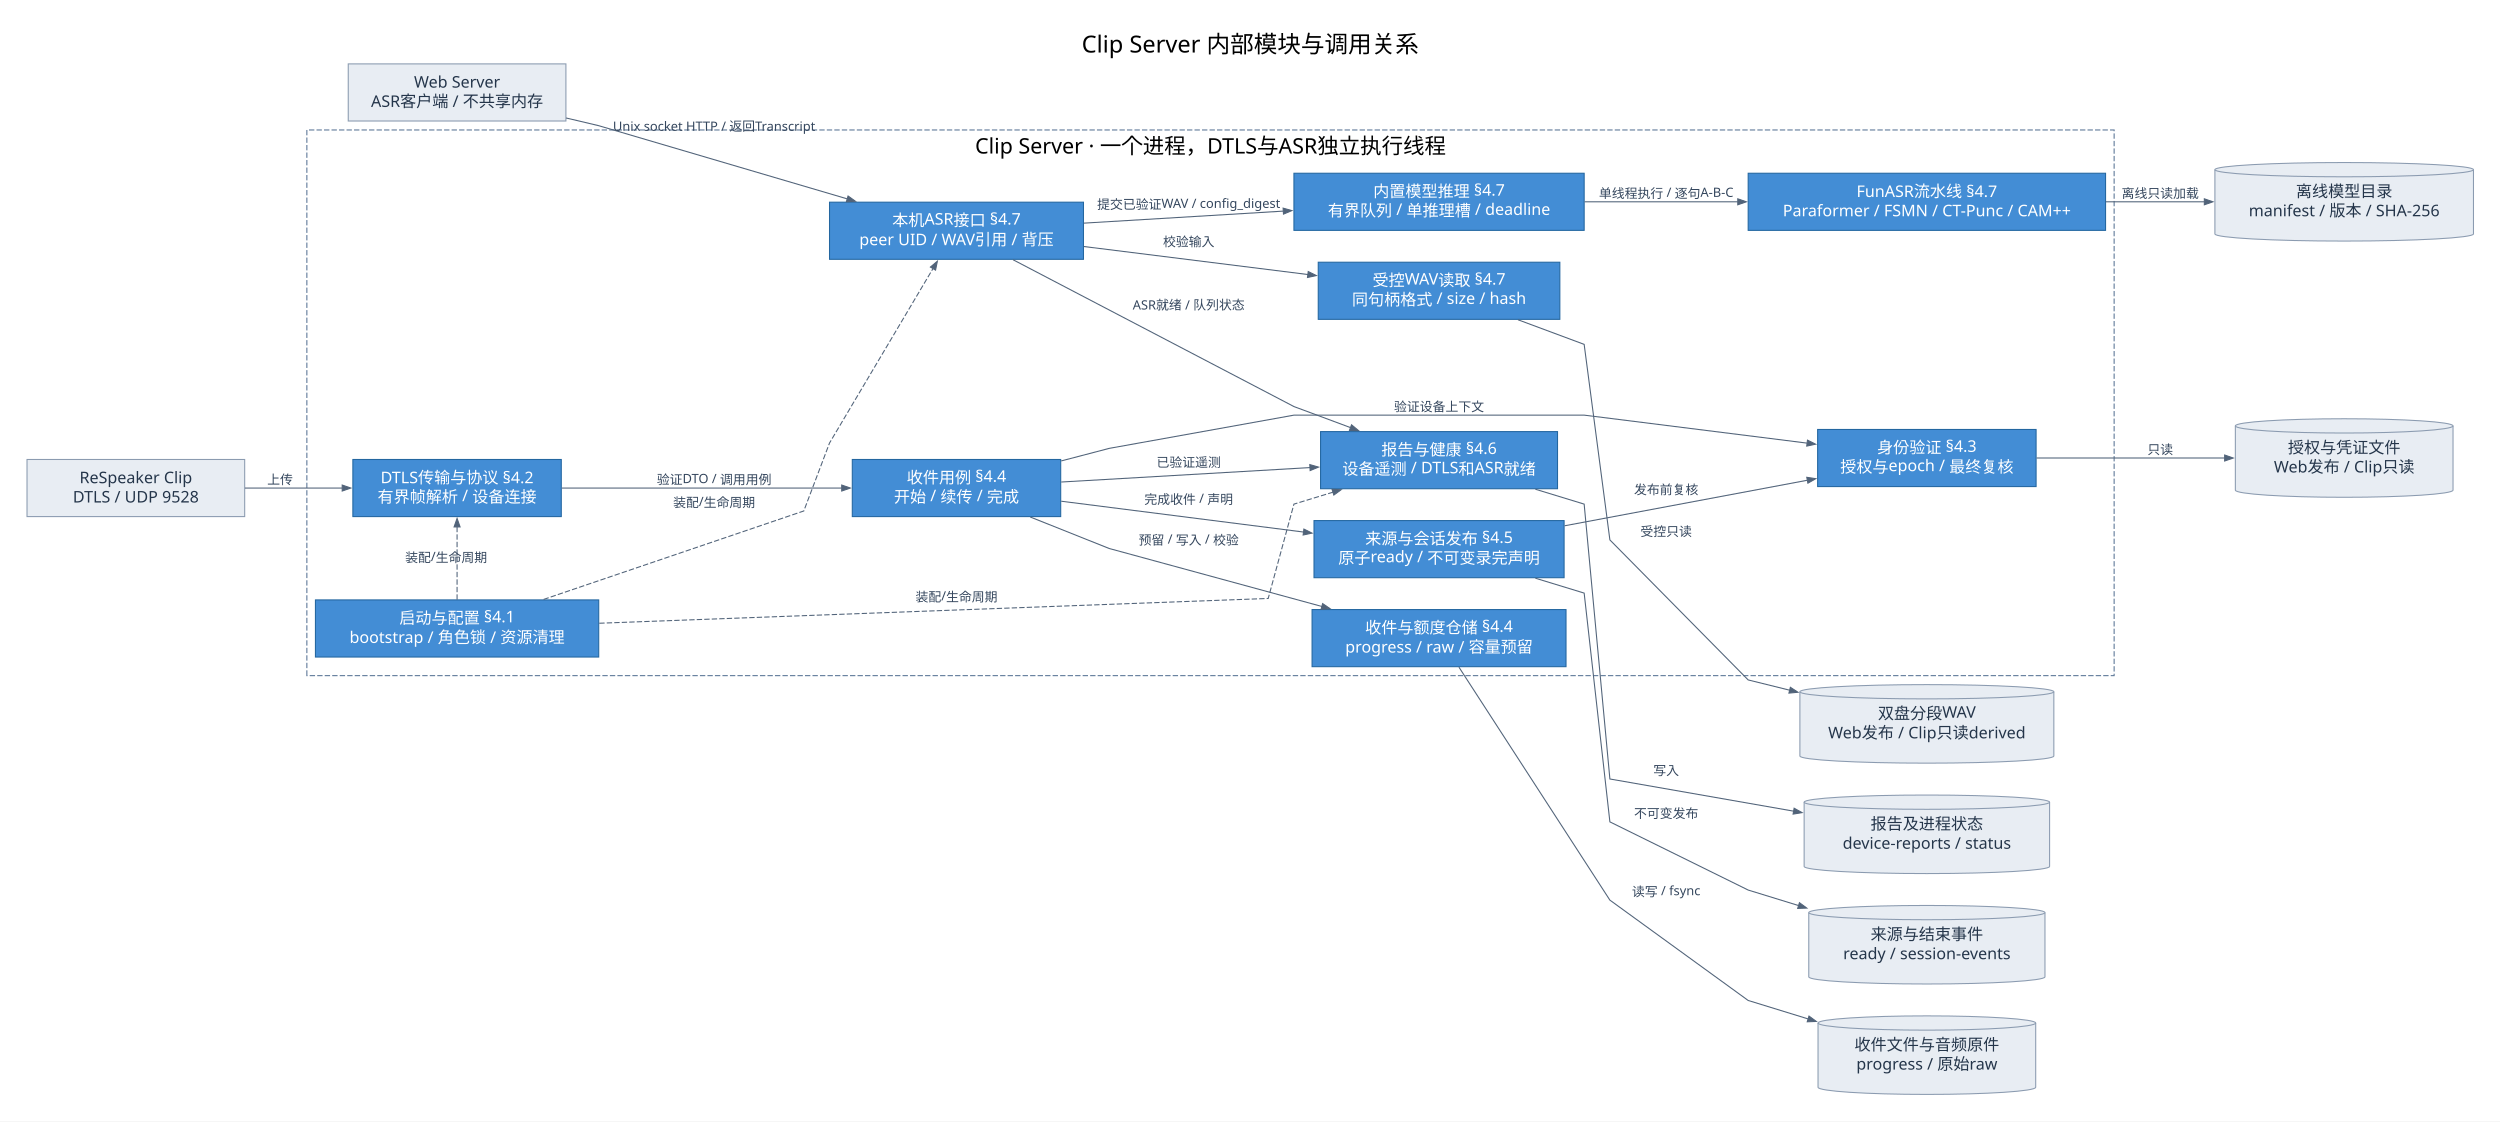
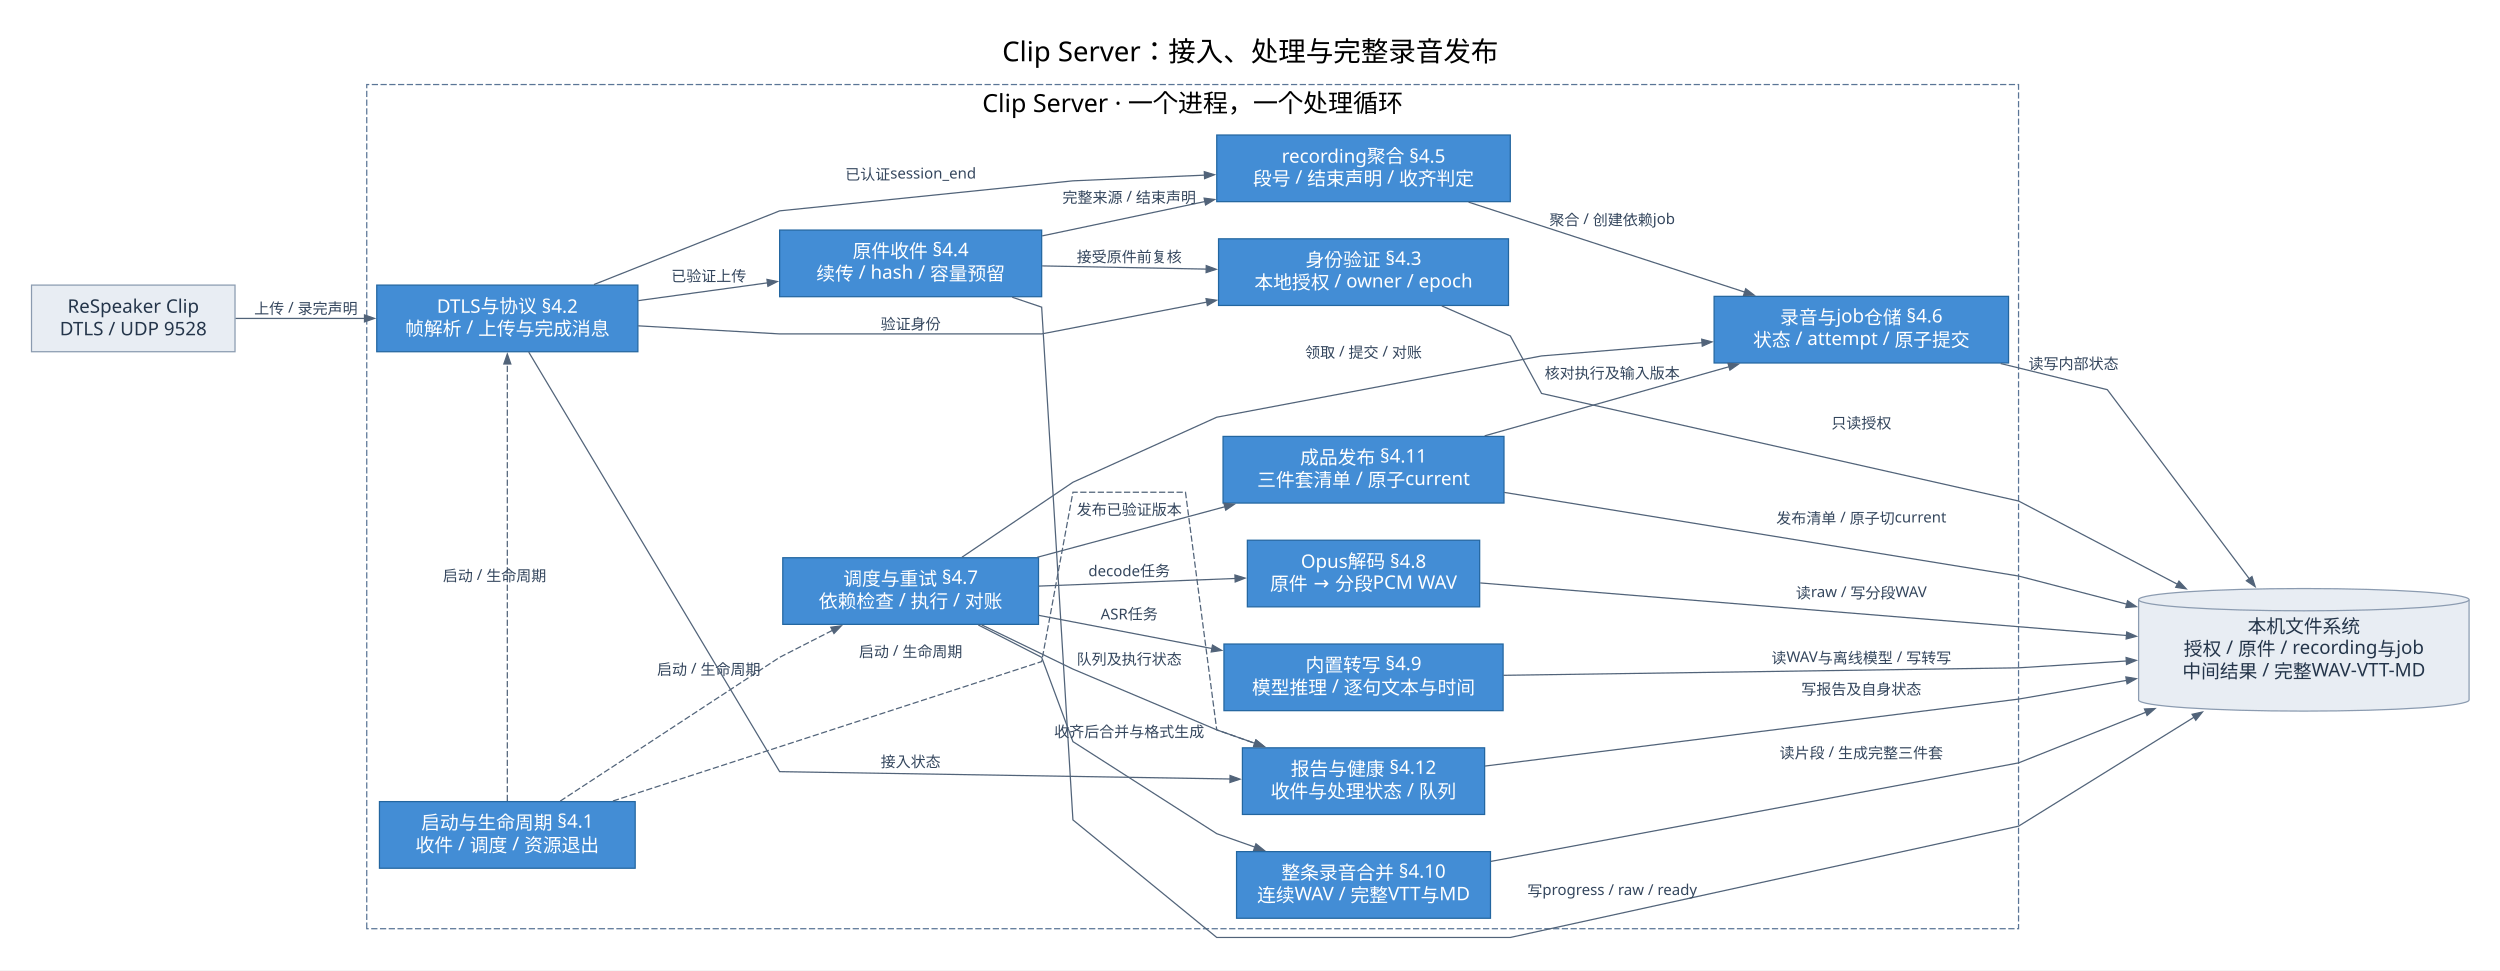
- <svg xmlns="http://www.w3.org/2000/svg" width="2332pt" height="1046pt" viewBox="0.00 0.00 2332.00 1046.00">
-   <g id="graph0" class="graph" transform="scale(1 1) rotate(0) translate(25.2 1020.87)">
-     <polygon fill="white" stroke="none" points="-25.2,25.2 -25.2,-1020.87 2307.26,-1020.87 2307.26,25.2 -25.2,25.2" />
-     <text xml:space="preserve" text-anchor="middle" x="1141.03" y="-971.87" font-family="PingFang SC" font-size="22.00">Clip Server 内部模块与调用关系</text>
+ <svg xmlns="http://www.w3.org/2000/svg" width="1999pt" height="776pt" viewBox="0.00 0.00 1999.00 776.00">
+   <g id="graph0" class="graph" transform="scale(1 1) rotate(0) translate(25.2 750.6)">
+     <polygon fill="white" stroke="none" points="-25.2,25.2 -25.2,-750.6 1974.27,-750.6 1974.27,25.2 -25.2,25.2" />
+     <text xml:space="preserve" text-anchor="middle" x="974.54" y="-701.6" font-family="PingFang SC" font-size="22.00">Clip Server：接入、处理与完整录音发布</text>
    <g id="clust1" class="cluster">
-       <polygon fill="white" stroke="#5a7596" stroke-dasharray="5,2" points="261.04,-390.63 261.04,-899.63 1946.86,-899.63 1946.86,-390.63 261.04,-390.63" />
-       <text xml:space="preserve" text-anchor="middle" x="1103.95" y="-877.63" font-family="PingFang SC" font-size="20.00">Clip Server · 一个进程，DTLS与ASR独立执行线程</text>
+       <polygon fill="white" stroke="#5a7596" stroke-dasharray="5,2" points="268.05,-8 268.05,-683 1588.83,-683 1588.83,-8 268.05,-8" />
+       <text xml:space="preserve" text-anchor="middle" x="928.44" y="-661" font-family="PingFang SC" font-size="20.00">Clip Server · 一个进程，一个处理循环</text>
    </g>
    <g id="node1" class="node">
-       <polygon fill="#438dd5" stroke="#2366a0" points="533.28,-461.27 269.04,-461.27 269.04,-407.99 533.28,-407.99 533.28,-461.27" />
-       <text xml:space="preserve" text-anchor="middle" x="401.16" y="-439.13" font-family="PingFang SC" font-size="15.00" fill="white">启动与配置 §4.1</text>
-       <text xml:space="preserve" text-anchor="middle" x="401.16" y="-421.13" font-family="PingFang SC" font-size="15.00" fill="white">bootstrap / 角色锁 / 资源清理</text>
+       <polygon fill="#438dd5" stroke="#2366a0" points="482.69,-109.64 278.21,-109.64 278.21,-56.36 482.69,-56.36 482.69,-109.64" />
+       <text xml:space="preserve" text-anchor="middle" x="380.45" y="-87.5" font-family="PingFang SC" font-size="15.00" fill="white">启动与生命周期 §4.1</text>
+       <text xml:space="preserve" text-anchor="middle" x="380.45" y="-69.5" font-family="PingFang SC" font-size="15.00" fill="white">收件 / 调度 / 资源退出</text>
    </g>
    <g id="node2" class="node">
-       <polygon fill="#438dd5" stroke="#2366a0" points="498.36,-592.27 303.96,-592.27 303.96,-538.99 498.36,-538.99 498.36,-592.27" />
-       <text xml:space="preserve" text-anchor="middle" x="401.16" y="-570.13" font-family="PingFang SC" font-size="15.00" fill="white">DTLS传输与协议 §4.2</text>
-       <text xml:space="preserve" text-anchor="middle" x="401.16" y="-552.13" font-family="PingFang SC" font-size="15.00" fill="white">有界帧解析 / 设备连接</text>
+       <polygon fill="#438dd5" stroke="#2366a0" points="484.85,-522.64 276.05,-522.64 276.05,-469.36 484.85,-469.36 484.85,-522.64" />
+       <text xml:space="preserve" text-anchor="middle" x="380.45" y="-500.5" font-family="PingFang SC" font-size="15.00" fill="white">DTLS与协议 §4.2</text>
+       <text xml:space="preserve" text-anchor="middle" x="380.45" y="-482.5" font-family="PingFang SC" font-size="15.00" fill="white">帧解析 / 上传与完成消息</text>
+     </g>
+     <g id="edge24" class="edge">
+       <path fill="none" stroke="#516379" stroke-dasharray="5,2" d="M380.45,-110.1C380.45,-182.09 380.45,-378.2 380.45,-459.71" />
+       <polygon fill="#516379" stroke="#516379" points="377.65,-459.56 380.45,-467.56 383.25,-459.56 377.65,-459.56" />
+       <text xml:space="preserve" text-anchor="middle" x="370.25" y="-285.9" font-family="PingFang SC" font-size="12.00" fill="#34465d">启动 / 生命周期</text>
+     </g>
+     <g id="node7" class="node">
+       <polygon fill="#438dd5" stroke="#2366a0" points="805.19,-304.64 600.71,-304.64 600.71,-251.36 805.19,-251.36 805.19,-304.64" />
+       <text xml:space="preserve" text-anchor="middle" x="702.95" y="-282.5" font-family="PingFang SC" font-size="15.00" fill="white">调度与重试 §4.7</text>
+       <text xml:space="preserve" text-anchor="middle" x="702.95" y="-264.5" font-family="PingFang SC" font-size="15.00" fill="white">依赖检查 / 执行 / 对账</text>
+     </g>
+     <g id="edge25" class="edge">
+       <path fill="none" stroke="#516379" stroke-dasharray="5,2" d="M422.73,-110.04C485.61,-151.24 598.19,-225 598.19,-225 598.19,-225 618.13,-235.18 640.52,-246.62" />
+       <polygon fill="#516379" stroke="#516379" points="639.11,-249.04 647.5,-250.19 641.65,-244.06 639.11,-249.04" />
+       <text xml:space="preserve" text-anchor="middle" x="541.52" y="-211.01" font-family="PingFang SC" font-size="12.00" fill="#34465d">启动 / 生命周期</text>
+     </g>
+     <g id="node12" class="node">
+       <polygon fill="#438dd5" stroke="#2366a0" points="1161.91,-152.64 968.23,-152.64 968.23,-99.36 1161.91,-99.36 1161.91,-152.64" />
+       <text xml:space="preserve" text-anchor="middle" x="1065.07" y="-130.5" font-family="PingFang SC" font-size="15.00" fill="white">报告与健康 §4.12</text>
+       <text xml:space="preserve" text-anchor="middle" x="1065.07" y="-112.5" font-family="PingFang SC" font-size="15.00" fill="white">收件与处理状态 / 队列</text>
+     </g>
+     <g id="edge26" class="edge">
+       <path fill="none" stroke="#516379" stroke-dasharray="5,2" d="M464.91,-110.13C589,-150.48 807.71,-221.6 807.71,-221.6 807.71,-221.6 832.71,-357 832.71,-357 832.71,-357 922.71,-357 922.71,-357 922.71,-357 947.71,-167 947.71,-167 947.71,-167 960.82,-162.38 978.24,-156.24" />
+       <polygon fill="#516379" stroke="#516379" points="979.06,-158.92 985.67,-153.62 977.2,-153.64 979.06,-158.92" />
+       <text xml:space="preserve" text-anchor="middle" x="702.95" y="-225.2" font-family="PingFang SC" font-size="12.00" fill="#34465d">启动 / 生命周期</text>
+     </g>
+     <g id="node3" class="node">
+       <polygon fill="#438dd5" stroke="#2366a0" points="1180.99,-559.64 949.15,-559.64 949.15,-506.36 1180.99,-506.36 1180.99,-559.64" />
+       <text xml:space="preserve" text-anchor="middle" x="1065.07" y="-537.5" font-family="PingFang SC" font-size="15.00" fill="white">身份验证 §4.3</text>
+       <text xml:space="preserve" text-anchor="middle" x="1065.07" y="-519.5" font-family="PingFang SC" font-size="15.00" fill="white">本地授权 / owner / epoch</text>
+     </g>
+     <g id="edge2" class="edge">
+       <path fill="none" stroke="#516379" d="M485.06,-490.07C540.78,-486.88 598.19,-483.6 598.19,-483.6 598.19,-483.6 807.71,-483.6 807.71,-483.6 807.71,-483.6 874.44,-496.46 939.8,-509.05" />
+       <polygon fill="#516379" stroke="#516379" points="939.14,-511.78 947.52,-510.54 940.2,-506.28 939.14,-511.78" />
+       <text xml:space="preserve" text-anchor="middle" x="702.95" y="-487.2" font-family="PingFang SC" font-size="12.00" fill="#34465d">验证身份</text>
+     </g>
+     <g id="node4" class="node">
+       <polygon fill="#438dd5" stroke="#2366a0" points="807.71,-566.64 598.19,-566.64 598.19,-513.36 807.71,-513.36 807.71,-566.64" />
+       <text xml:space="preserve" text-anchor="middle" x="702.95" y="-544.5" font-family="PingFang SC" font-size="15.00" fill="white">原件收件 §4.4</text>
+       <text xml:space="preserve" text-anchor="middle" x="702.95" y="-526.5" font-family="PingFang SC" font-size="15.00" fill="white">续传 / hash / 容量预留</text>
+     </g>
+     <g id="edge4" class="edge">
+       <path fill="none" stroke="#516379" d="M485.07,-510.22C518.08,-514.76 554.78,-519.8 588.46,-524.42" />
+       <polygon fill="#516379" stroke="#516379" points="588.06,-527.19 596.37,-525.51 588.82,-521.64 588.06,-527.19" />
+       <text xml:space="preserve" text-anchor="middle" x="541.52" y="-525.54" font-family="PingFang SC" font-size="12.00" fill="#34465d">已验证上传</text>
+     </g>
+     <g id="node5" class="node">
+       <polygon fill="#438dd5" stroke="#2366a0" points="1182.43,-642.64 947.71,-642.64 947.71,-589.36 1182.43,-589.36 1182.43,-642.64" />
+       <text xml:space="preserve" text-anchor="middle" x="1065.07" y="-620.5" font-family="PingFang SC" font-size="15.00" fill="white">recording聚合 §4.5</text>
+       <text xml:space="preserve" text-anchor="middle" x="1065.07" y="-602.5" font-family="PingFang SC" font-size="15.00" fill="white">段号 / 结束声明 / 收齐判定</text>
+     </g>
+     <g id="edge5" class="edge">
+       <path fill="none" stroke="#516379" d="M449.73,-523.09C513.26,-548.3 598.19,-582 598.19,-582 598.19,-582 832.71,-606 832.71,-606 832.71,-606 883.79,-608.21 937.95,-610.55" />
+       <polygon fill="#516379" stroke="#516379" points="937.75,-613.34 945.86,-610.89 937.99,-607.75 937.75,-613.34" />
+       <text xml:space="preserve" text-anchor="middle" x="702.95" y="-606.84" font-family="PingFang SC" font-size="12.00" fill="#34465d">已认证session_end</text>
+     </g>
+     <g id="edge22" class="edge">
+       <path fill="none" stroke="#516379" d="M397.57,-469.06C447.8,-385.07 598.19,-133.6 598.19,-133.6 598.19,-133.6 821.04,-129.96 958.48,-127.72" />
+       <polygon fill="#516379" stroke="#516379" points="958.35,-130.53 966.31,-127.59 958.26,-124.93 958.35,-130.53" />
+       <text xml:space="preserve" text-anchor="middle" x="702.95" y="-137.2" font-family="PingFang SC" font-size="12.00" fill="#34465d">接入状态</text>
+     </g>
+     <g id="node14" class="node">
+       <path fill="#e8edf3" stroke="#8b9bb0" d="M1949.07,-271.1C1949.07,-276.01 1889.85,-280 1816.95,-280 1744.05,-280 1684.83,-276.01 1684.83,-271.1 1684.83,-271.1 1684.83,-190.91 1684.83,-190.91 1684.83,-185.99 1744.05,-182 1816.95,-182 1889.85,-182 1949.07,-185.99 1949.07,-190.91 1949.07,-190.91 1949.07,-271.1 1949.07,-271.1" />
+       <path fill="none" stroke="#8b9bb0" d="M1949.07,-271.1C1949.07,-266.18 1889.85,-262.19 1816.95,-262.19 1744.05,-262.19 1684.83,-266.18 1684.83,-271.1" />
+       <text xml:space="preserve" text-anchor="middle" x="1816.95" y="-244.5" font-family="PingFang SC" font-size="15.00" fill="#24354a">本机文件系统</text>
+       <text xml:space="preserve" text-anchor="middle" x="1816.95" y="-226.5" font-family="PingFang SC" font-size="15.00" fill="#24354a">授权 / 原件 / recording与job</text>
+       <text xml:space="preserve" text-anchor="middle" x="1816.95" y="-208.5" font-family="PingFang SC" font-size="15.00" fill="#24354a">中间结果 / 完整WAV-VTT-MD</text>
+     </g>
+     <g id="edge3" class="edge">
+       <path fill="none" stroke="#516379" d="M1127.66,-506.01C1155.57,-493.77 1182.43,-482 1182.43,-482 1182.43,-482 1207.43,-436 1207.43,-436 1207.43,-436 1588.83,-350 1588.83,-350 1588.83,-350 1655.11,-315.27 1716.06,-283.34" />
+       <polygon fill="#516379" stroke="#516379" points="1717.1,-285.95 1722.89,-279.76 1714.5,-280.99 1717.1,-285.95" />
+       <text xml:space="preserve" text-anchor="middle" x="1463.11" y="-407.95" font-family="PingFang SC" font-size="12.00" fill="#34465d">只读授权</text>
+     </g>
+     <g id="edge6" class="edge">
+       <path fill="none" stroke="#516379" d="M808.11,-537.98C849.14,-537.18 896.6,-536.26 939.43,-535.42" />
+       <polygon fill="#516379" stroke="#516379" points="939.32,-538.23 947.26,-535.27 939.21,-532.63 939.32,-538.23" />
+       <text xml:space="preserve" text-anchor="middle" x="877.71" y="-540.93" font-family="PingFang SC" font-size="12.00" fill="#34465d">接受原件前复核</text>
+     </g>
+     <g id="edge8" class="edge">
+       <path fill="none" stroke="#516379" d="M808.11,-561.98C848.75,-570.56 895.71,-580.47 938.22,-589.44" />
+       <polygon fill="#516379" stroke="#516379" points="937.61,-592.17 946.02,-591.09 938.77,-586.69 937.61,-592.17" />
+       <text xml:space="preserve" text-anchor="middle" x="877.71" y="-588.41" font-family="PingFang SC" font-size="12.00" fill="#34465d">完整来源 / 结束声明</text>
+     </g>
+     <g id="edge7" class="edge">
+       <path fill="none" stroke="#516379" d="M784.16,-512.94C797.83,-508.33 807.71,-505 807.71,-505 807.71,-505 832.71,-95 832.71,-95 832.71,-95 947.71,-1 947.71,-1 947.71,-1 1182.43,-1 1182.43,-1 1182.43,-1 1588.83,-90 1588.83,-90 1588.83,-90 1665.22,-137.42 1729.39,-177.26" />
+       <polygon fill="#516379" stroke="#516379" points="1727.59,-179.44 1735.87,-181.28 1730.55,-174.68 1727.59,-179.44" />
+       <text xml:space="preserve" text-anchor="middle" x="1263.91" y="-33.97" font-family="PingFang SC" font-size="12.00" fill="#34465d">写progress / raw / ready</text>
+     </g>
+     <g id="node6" class="node">
+       <polygon fill="#438dd5" stroke="#2366a0" points="1580.83,-513.64 1345.39,-513.64 1345.39,-460.36 1580.83,-460.36 1580.83,-513.64" />
+       <text xml:space="preserve" text-anchor="middle" x="1463.11" y="-491.5" font-family="PingFang SC" font-size="15.00" fill="white">录音与job仓储 §4.6</text>
+       <text xml:space="preserve" text-anchor="middle" x="1463.11" y="-473.5" font-family="PingFang SC" font-size="15.00" fill="white">状态 / attempt / 原子提交</text>
+     </g>
+     <g id="edge9" class="edge">
+       <path fill="none" stroke="#516379" d="M1149.09,-588.96C1213.67,-567.92 1303.22,-538.75 1370,-517" />
+       <polygon fill="#516379" stroke="#516379" points="1370.68,-519.73 1377.42,-514.59 1368.94,-514.4 1370.68,-519.73" />
+       <text xml:space="preserve" text-anchor="middle" x="1263.91" y="-570.45" font-family="PingFang SC" font-size="12.00" fill="#34465d">聚合 / 创建依赖job</text>
+     </g>
+     <g id="edge10" class="edge">
+       <path fill="none" stroke="#516379" d="M1574.55,-459.91C1618.95,-449.03 1659.83,-439 1659.83,-439 1659.83,-439 1727.2,-349.25 1773.43,-287.66" />
+       <polygon fill="#516379" stroke="#516379" points="1775.48,-289.58 1778.04,-281.5 1771,-286.22 1775.48,-289.58" />
+       <text xml:space="preserve" text-anchor="middle" x="1632.83" y="-455.47" font-family="PingFang SC" font-size="12.00" fill="#34465d">读写内部状态</text>
+     </g>
+     <g id="edge11" class="edge">
+       <path fill="none" stroke="#516379" d="M743.98,-305.05C781.78,-330.59 832.71,-365 832.71,-365 832.71,-365 947.71,-417 947.71,-417 947.71,-417 1207.43,-466 1207.43,-466 1207.43,-466 1271.77,-471.31 1335.77,-476.58" />
+       <polygon fill="#516379" stroke="#516379" points="1335.49,-479.37 1343.7,-477.24 1335.95,-473.79 1335.49,-479.37" />
+       <text xml:space="preserve" text-anchor="middle" x="1065.07" y="-464.5" font-family="PingFang SC" font-size="12.00" fill="#34465d">领取 / 提交 / 对账</text>
+     </g>
+     <g id="node8" class="node">
+       <polygon fill="#438dd5" stroke="#2366a0" points="1157.95,-318.64 972.19,-318.64 972.19,-265.36 1157.95,-265.36 1157.95,-318.64" />
+       <text xml:space="preserve" text-anchor="middle" x="1065.07" y="-296.5" font-family="PingFang SC" font-size="15.00" fill="white">Opus解码 §4.8</text>
+       <text xml:space="preserve" text-anchor="middle" x="1065.07" y="-278.5" font-family="PingFang SC" font-size="15.00" fill="white">原件 → 分段PCM WAV</text>
+     </g>
+     <g id="edge12" class="edge">
+       <path fill="none" stroke="#516379" d="M805.22,-281.94C854.37,-283.85 913.28,-286.14 962.48,-288.05" />
+       <polygon fill="#516379" stroke="#516379" points="962.25,-290.84 970.35,-288.36 962.47,-285.25 962.25,-290.84" />
+       <text xml:space="preserve" text-anchor="middle" x="877.71" y="-289.85" font-family="PingFang SC" font-size="12.00" fill="#34465d">decode任务</text>
+     </g>
+     <g id="node9" class="node">
+       <polygon fill="#438dd5" stroke="#2366a0" points="1176.67,-235.64 953.47,-235.64 953.47,-182.36 1176.67,-182.36 1176.67,-235.64" />
+       <text xml:space="preserve" text-anchor="middle" x="1065.07" y="-213.5" font-family="PingFang SC" font-size="15.00" fill="white">内置转写 §4.9</text>
+       <text xml:space="preserve" text-anchor="middle" x="1065.07" y="-195.5" font-family="PingFang SC" font-size="15.00" fill="white">模型推理 / 逐句文本与时间</text>
+     </g>
+     <g id="edge14" class="edge">
+       <path fill="none" stroke="#516379" d="M805.22,-258.6C848.33,-250.34 898.95,-240.64 943.93,-232.02" />
+       <polygon fill="#516379" stroke="#516379" points="944.33,-234.79 951.66,-230.54 943.27,-229.29 944.33,-234.79" />
+       <text xml:space="preserve" text-anchor="middle" x="877.71" y="-255.31" font-family="PingFang SC" font-size="12.00" fill="#34465d">ASR任务</text>
+     </g>
+     <g id="node10" class="node">
+       <polygon fill="#438dd5" stroke="#2366a0" points="1166.59,-69.64 963.55,-69.64 963.55,-16.36 1166.59,-16.36 1166.59,-69.64" />
+       <text xml:space="preserve" text-anchor="middle" x="1065.07" y="-47.5" font-family="PingFang SC" font-size="15.00" fill="white">整条录音合并 §4.10</text>
+       <text xml:space="preserve" text-anchor="middle" x="1065.07" y="-29.5" font-family="PingFang SC" font-size="15.00" fill="white">连续WAV / 完整VTT与MD</text>
+     </g>
+     <g id="edge16" class="edge">
+       <path fill="none" stroke="#516379" d="M757.04,-250.88C782.57,-237.84 807.71,-225 807.71,-225 807.71,-225 832.71,-157.6 832.71,-157.6 832.71,-157.6 947.71,-84 947.71,-84 947.71,-84 960.82,-79.38 978.24,-73.24" />
+       <polygon fill="#516379" stroke="#516379" points="979.06,-75.92 985.67,-70.62 977.2,-70.64 979.06,-75.92" />
+       <text xml:space="preserve" text-anchor="middle" x="877.71" y="-161.2" font-family="PingFang SC" font-size="12.00" fill="#34465d">收齐后合并与格式生成</text>
+     </g>
+     <g id="node11" class="node">
+       <polygon fill="#438dd5" stroke="#2366a0" points="1177.39,-401.64 952.75,-401.64 952.75,-348.36 1177.39,-348.36 1177.39,-401.64" />
+       <text xml:space="preserve" text-anchor="middle" x="1065.07" y="-379.5" font-family="PingFang SC" font-size="15.00" fill="white">成品发布 §4.11</text>
+       <text xml:space="preserve" text-anchor="middle" x="1065.07" y="-361.5" font-family="PingFang SC" font-size="15.00" fill="white">三件套清单 / 原子current</text>
+     </g>
+     <g id="edge18" class="edge">
+       <path fill="none" stroke="#516379" d="M804.26,-305.02C850.89,-317.58 906.47,-332.55 954.22,-345.41" />
+       <polygon fill="#516379" stroke="#516379" points="953.44,-348.1 961.89,-347.48 954.9,-342.69 953.44,-348.1" />
+       <text xml:space="preserve" text-anchor="middle" x="877.71" y="-338.79" font-family="PingFang SC" font-size="12.00" fill="#34465d">发布已验证版本</text>
+     </g>
+     <g id="edge21" class="edge">
+       <path fill="none" stroke="#516379" d="M759.68,-250.99C794.47,-234.13 832.71,-215.6 832.71,-215.6 832.71,-215.6 947.71,-167 947.71,-167 947.71,-167 960.82,-162.38 978.24,-156.24" />
+       <polygon fill="#516379" stroke="#516379" points="979.06,-158.92 985.67,-153.62 977.2,-153.64 979.06,-158.92" />
+       <text xml:space="preserve" text-anchor="middle" x="877.71" y="-219.2" font-family="PingFang SC" font-size="12.00" fill="#34465d">队列及执行状态</text>
+     </g>
+     <g id="edge13" class="edge">
+       <path fill="none" stroke="#516379" d="M1158.39,-284.49C1287.71,-273.97 1523.88,-254.76 1675.19,-242.45" />
+       <polygon fill="#516379" stroke="#516379" points="1675.32,-245.25 1683.07,-241.81 1674.87,-239.67 1675.32,-245.25" />
+       <text xml:space="preserve" text-anchor="middle" x="1463.11" y="-272.16" font-family="PingFang SC" font-size="12.00" fill="#34465d">读raw / 写分段WAV</text>
+     </g>
+     <g id="edge15" class="edge">
+       <path fill="none" stroke="#516379" d="M1176.93,-210.61C1330.38,-212.84 1588.83,-216.6 1588.83,-216.6 1588.83,-216.6 1628.76,-219.13 1675.14,-222.07" />
+       <polygon fill="#516379" stroke="#516379" points="1674.82,-224.86 1682.98,-222.57 1675.17,-219.27 1674.82,-224.86" />
+       <text xml:space="preserve" text-anchor="middle" x="1463.11" y="-220.2" font-family="PingFang SC" font-size="12.00" fill="#34465d">读WAV与离线模型 / 写转写</text>
+     </g>
+     <g id="edge17" class="edge">
+       <path fill="none" stroke="#516379" d="M1166.86,-61.82C1318.77,-90.18 1588.83,-140.6 1588.83,-140.6 1588.83,-140.6 1638,-160.17 1690.59,-181.1" />
+       <polygon fill="#516379" stroke="#516379" points="1689.52,-183.69 1697.99,-184.05 1691.59,-178.49 1689.52,-183.69" />
+       <text xml:space="preserve" text-anchor="middle" x="1463.11" y="-144.2" font-family="PingFang SC" font-size="12.00" fill="#34465d">读片段 / 生成完整三件套</text>
    </g>
    <g id="edge19" class="edge">
-       <path fill="none" stroke="#516379" stroke-dasharray="5,2" d="M401.16,-461.46C401.16,-481.06 401.16,-507.86 401.16,-529.37" />
-       <polygon fill="#516379" stroke="#516379" points="398.36,-529.33 401.16,-537.33 403.96,-529.33 398.36,-529.33" />
-       <text xml:space="preserve" text-anchor="middle" x="390.96" y="-496.53" font-family="PingFang SC" font-size="12.00" fill="#34465d">装配/生命周期</text>
-     </g>
-     <g id="node7" class="node">
-       <polygon fill="#438dd5" stroke="#2366a0" points="1427.66,-618.27 1206.62,-618.27 1206.62,-564.99 1427.66,-564.99 1427.66,-618.27" />
-       <text xml:space="preserve" text-anchor="middle" x="1317.14" y="-596.13" font-family="PingFang SC" font-size="15.00" fill="white">报告与健康 §4.6</text>
-       <text xml:space="preserve" text-anchor="middle" x="1317.14" y="-578.13" font-family="PingFang SC" font-size="15.00" fill="white">设备遥测 / DTLS和ASR就绪</text>
-     </g>
-     <g id="edge21" class="edge">
-       <path fill="none" stroke="#516379" stroke-dasharray="5,2" d="M533.78,-439.51C750.27,-447.53 1157.78,-462.63 1157.78,-462.63 1157.78,-462.63 1181.78,-550.63 1181.78,-550.63 1181.78,-550.63 1197.61,-555.46 1218.41,-561.81" />
-       <polygon fill="#516379" stroke="#516379" points="1217.35,-564.41 1225.82,-564.07 1218.98,-559.06 1217.35,-564.41" />
-       <text xml:space="preserve" text-anchor="middle" x="867.02" y="-459.79" font-family="PingFang SC" font-size="12.00" fill="#34465d">装配/生命周期</text>
-     </g>
-     <g id="node8" class="node">
-       <polygon fill="#438dd5" stroke="#2366a0" points="985.46,-832.27 748.58,-832.27 748.58,-778.99 985.46,-778.99 985.46,-832.27" />
-       <text xml:space="preserve" text-anchor="middle" x="867.02" y="-810.13" font-family="PingFang SC" font-size="15.00" fill="white">本机ASR接口 §4.7</text>
-       <text xml:space="preserve" text-anchor="middle" x="867.02" y="-792.13" font-family="PingFang SC" font-size="15.00" fill="white">peer UID / WAV引用 / 背压</text>
+       <path fill="none" stroke="#516379" d="M1161.94,-402.11C1221.07,-418.83 1296.93,-440.29 1357.6,-457.44" />
+       <polygon fill="#516379" stroke="#516379" points="1356.52,-460.05 1364.98,-459.53 1358.04,-454.66 1356.52,-460.05" />
+       <text xml:space="preserve" text-anchor="middle" x="1263.91" y="-447.93" font-family="PingFang SC" font-size="12.00" fill="#34465d">核对执行及输入版本</text>
    </g>
    <g id="edge20" class="edge">
-       <path fill="none" stroke="#516379" stroke-dasharray="5,2" d="M481.86,-461.72C577.34,-494.18 724.58,-544.23 724.58,-544.23 724.58,-544.23 748.58,-607.63 748.58,-607.63 748.58,-607.63 811.44,-713.61 845.18,-770.5" />
-       <polygon fill="#516379" stroke="#516379" points="842.68,-771.76 849.17,-777.21 847.49,-768.9 842.68,-771.76" />
-       <text xml:space="preserve" text-anchor="middle" x="640.93" y="-547.83" font-family="PingFang SC" font-size="12.00" fill="#34465d">装配/生命周期</text>
-     </g>
-     <g id="node3" class="node">
-       <polygon fill="#438dd5" stroke="#2366a0" points="964.22,-592.27 769.82,-592.27 769.82,-538.99 964.22,-538.99 964.22,-592.27" />
-       <text xml:space="preserve" text-anchor="middle" x="867.02" y="-570.13" font-family="PingFang SC" font-size="15.00" fill="white">收件用例 §4.4</text>
-       <text xml:space="preserve" text-anchor="middle" x="867.02" y="-552.13" font-family="PingFang SC" font-size="15.00" fill="white">开始 / 续传 / 完成</text>
-     </g>
-     <g id="edge2" class="edge">
-       <path fill="none" stroke="#516379" d="M498.84,-565.63C575.12,-565.63 681.42,-565.63 760.03,-565.63" />
-       <polygon fill="#516379" stroke="#516379" points="759.96,-568.43 767.96,-565.63 759.96,-562.83 759.96,-568.43" />
-       <text xml:space="preserve" text-anchor="middle" x="640.93" y="-569.23" font-family="PingFang SC" font-size="12.00" fill="#34465d">验证DTO / 调用用例</text>
-     </g>
-     <g id="node4" class="node">
-       <polygon fill="#438dd5" stroke="#2366a0" points="1874.06,-620.27 1670.3,-620.27 1670.3,-566.99 1874.06,-566.99 1874.06,-620.27" />
-       <text xml:space="preserve" text-anchor="middle" x="1772.18" y="-598.13" font-family="PingFang SC" font-size="15.00" fill="white">身份验证 §4.3</text>
-       <text xml:space="preserve" text-anchor="middle" x="1772.18" y="-580.13" font-family="PingFang SC" font-size="15.00" fill="white">授权与epoch / 最终复核</text>
-     </g>
-     <g id="edge3" class="edge">
-       <path fill="none" stroke="#516379" d="M964.71,-590.92C989.57,-597.43 1009.46,-602.63 1009.46,-602.63 1009.46,-602.63 1181.78,-633.63 1181.78,-633.63 1181.78,-633.63 1452.5,-633.63 1452.5,-633.63 1452.5,-633.63 1568.49,-619.07 1660.51,-607.52" />
-       <polygon fill="#516379" stroke="#516379" points="1660.81,-610.3 1668.4,-606.53 1660.12,-604.75 1660.81,-610.3" />
-       <text xml:space="preserve" text-anchor="middle" x="1317.14" y="-637.23" font-family="PingFang SC" font-size="12.00" fill="#34465d">验证设备上下文</text>
-     </g>
-     <g id="node5" class="node">
-       <polygon fill="#438dd5" stroke="#2366a0" points="1435.58,-452.27 1198.7,-452.27 1198.7,-398.99 1435.58,-398.99 1435.58,-452.27" />
-       <text xml:space="preserve" text-anchor="middle" x="1317.14" y="-430.13" font-family="PingFang SC" font-size="15.00" fill="white">收件与额度仓储 §4.4</text>
-       <text xml:space="preserve" text-anchor="middle" x="1317.14" y="-412.13" font-family="PingFang SC" font-size="15.00" fill="white">progress / raw / 容量预留</text>
-     </g>
-     <g id="edge5" class="edge">
-       <path fill="none" stroke="#516379" d="M935.84,-538.59C972.14,-524.11 1009.46,-509.23 1009.46,-509.23 1009.46,-509.23 1119.69,-479.18 1207.98,-455.11" />
-       <polygon fill="#516379" stroke="#516379" points="1208.55,-457.86 1215.53,-453.06 1207.08,-452.46 1208.55,-457.86" />
-       <text xml:space="preserve" text-anchor="middle" x="1083.62" y="-512.83" font-family="PingFang SC" font-size="12.00" fill="#34465d">预留 / 写入 / 校验</text>
-     </g>
-     <g id="node6" class="node">
-       <polygon fill="#438dd5" stroke="#2366a0" points="1433.78,-535.27 1200.5,-535.27 1200.5,-481.99 1433.78,-481.99 1433.78,-535.27" />
-       <text xml:space="preserve" text-anchor="middle" x="1317.14" y="-513.13" font-family="PingFang SC" font-size="15.00" fill="white">来源与会话发布 §4.5</text>
-       <text xml:space="preserve" text-anchor="middle" x="1317.14" y="-495.13" font-family="PingFang SC" font-size="15.00" fill="white">原子ready / 不可变录完声明</text>
-     </g>
-     <g id="edge7" class="edge">
-       <path fill="none" stroke="#516379" d="M964.7,-553.33C1030.95,-544.91 1119.45,-533.65 1191.06,-524.54" />
-       <polygon fill="#516379" stroke="#516379" points="1191.07,-527.36 1198.65,-523.57 1190.36,-521.81 1191.07,-527.36" />
-       <text xml:space="preserve" text-anchor="middle" x="1083.62" y="-550.79" font-family="PingFang SC" font-size="12.00" fill="#34465d">完成收件 / 声明</text>
-     </g>
-     <g id="edge10" class="edge">
-       <path fill="none" stroke="#516379" d="M964.7,-571.24C1032.8,-575.19 1124.41,-580.51 1197.02,-584.72" />
-       <polygon fill="#516379" stroke="#516379" points="1196.57,-587.5 1204.72,-585.17 1196.9,-581.91 1196.57,-587.5" />
-       <text xml:space="preserve" text-anchor="middle" x="1083.62" y="-585.32" font-family="PingFang SC" font-size="12.00" fill="#34465d">已验证遥测</text>
-     </g>
-     <g id="node14" class="node">
-       <path fill="#e8edf3" stroke="#8b9bb0" d="M2262.98,-623.6C2262.98,-627.27 2217.47,-630.26 2161.46,-630.26 2105.44,-630.26 2059.94,-627.27 2059.94,-623.6 2059.94,-623.6 2059.94,-563.66 2059.94,-563.66 2059.94,-559.99 2105.44,-557 2161.46,-557 2217.47,-557 2262.98,-559.99 2262.98,-563.66 2262.98,-563.66 2262.98,-623.6 2262.98,-623.6" />
-       <path fill="none" stroke="#8b9bb0" d="M2262.98,-623.6C2262.98,-619.93 2217.47,-616.94 2161.46,-616.94 2105.44,-616.94 2059.94,-619.93 2059.94,-623.6" />
-       <text xml:space="preserve" text-anchor="middle" x="2161.46" y="-598.13" font-family="PingFang SC" font-size="15.00" fill="#24354a">授权与凭证文件</text>
-       <text xml:space="preserve" text-anchor="middle" x="2161.46" y="-580.13" font-family="PingFang SC" font-size="15.00" fill="#24354a">Web发布 / Clip只读</text>
-     </g>
-     <g id="edge4" class="edge">
-       <path fill="none" stroke="#516379" d="M1874.42,-593.63C1928.34,-593.63 1994.74,-593.63 2049.99,-593.63" />
-       <polygon fill="#516379" stroke="#516379" points="2049.95,-596.43 2057.95,-593.63 2049.95,-590.83 2049.95,-596.43" />
-       <text xml:space="preserve" text-anchor="middle" x="1989.86" y="-597.23" font-family="PingFang SC" font-size="12.00" fill="#34465d">只读</text>
-     </g>
-     <g id="node15" class="node">
-       <path fill="#e8edf3" stroke="#8b9bb0" d="M1873.7,-66.6C1873.7,-70.27 1828.19,-73.26 1772.18,-73.26 1716.16,-73.26 1670.66,-70.27 1670.66,-66.6 1670.66,-66.6 1670.66,-6.66 1670.66,-6.66 1670.66,-2.99 1716.16,0 1772.18,0 1828.19,0 1873.7,-2.99 1873.7,-6.66 1873.7,-6.66 1873.7,-66.6 1873.7,-66.6" />
-       <path fill="none" stroke="#8b9bb0" d="M1873.7,-66.6C1873.7,-62.93 1828.19,-59.94 1772.18,-59.94 1716.16,-59.94 1670.66,-62.93 1670.66,-66.6" />
-       <text xml:space="preserve" text-anchor="middle" x="1772.18" y="-41.13" font-family="PingFang SC" font-size="15.00" fill="#24354a">收件文件与音频原件</text>
-       <text xml:space="preserve" text-anchor="middle" x="1772.18" y="-23.13" font-family="PingFang SC" font-size="15.00" fill="#24354a">progress / 原始raw</text>
-     </g>
-     <g id="edge6" class="edge">
-       <path fill="none" stroke="#516379" d="M1335.69,-398.54C1376.92,-334.91 1476.5,-181.23 1476.5,-181.23 1476.5,-181.23 1605.5,-87.63 1605.5,-87.63 1605.5,-87.63 1630.82,-79.83 1661.67,-70.34" />
-       <polygon fill="#516379" stroke="#516379" points="1662.23,-73.09 1669.05,-68.07 1660.58,-67.74 1662.23,-73.09" />
-       <text xml:space="preserve" text-anchor="middle" x="1529" y="-184.83" font-family="PingFang SC" font-size="12.00" fill="#34465d">读写 / fsync</text>
-     </g>
-     <g id="edge8" class="edge">
-       <path fill="none" stroke="#516379" d="M1434.22,-530.41C1503.97,-543.5 1592.21,-560.05 1660.9,-572.94" />
-       <polygon fill="#516379" stroke="#516379" points="1660.16,-575.65 1668.54,-574.37 1661.2,-570.15 1660.16,-575.65" />
-       <text xml:space="preserve" text-anchor="middle" x="1529" y="-559.82" font-family="PingFang SC" font-size="12.00" fill="#34465d">发布前复核</text>
-     </g>
-     <g id="node16" class="node">
-       <path fill="#e8edf3" stroke="#8b9bb0" d="M1882.34,-169.6C1882.34,-173.27 1832.96,-176.26 1772.18,-176.26 1711.39,-176.26 1662.02,-173.27 1662.02,-169.6 1662.02,-169.6 1662.02,-109.66 1662.02,-109.66 1662.02,-105.99 1711.39,-103 1772.18,-103 1832.96,-103 1882.34,-105.99 1882.34,-109.66 1882.34,-109.66 1882.34,-169.6 1882.34,-169.6" />
-       <path fill="none" stroke="#8b9bb0" d="M1882.34,-169.6C1882.34,-165.93 1832.96,-162.94 1772.18,-162.94 1711.39,-162.94 1662.02,-165.93 1662.02,-169.6" />
-       <text xml:space="preserve" text-anchor="middle" x="1772.18" y="-144.13" font-family="PingFang SC" font-size="15.00" fill="#24354a">来源与结束事件</text>
-       <text xml:space="preserve" text-anchor="middle" x="1772.18" y="-126.13" font-family="PingFang SC" font-size="15.00" fill="#24354a">ready / session-events</text>
-     </g>
-     <g id="edge9" class="edge">
-       <path fill="none" stroke="#516379" d="M1407.01,-481.51C1431.99,-473.89 1452.5,-467.63 1452.5,-467.63 1452.5,-467.63 1476.5,-254.23 1476.5,-254.23 1476.5,-254.23 1605.5,-190.63 1605.5,-190.63 1605.5,-190.63 1626.08,-184.29 1652.74,-176.09" />
-       <polygon fill="#516379" stroke="#516379" points="1653.32,-178.84 1660.14,-173.81 1651.67,-173.49 1653.32,-178.84" />
-       <text xml:space="preserve" text-anchor="middle" x="1529" y="-257.83" font-family="PingFang SC" font-size="12.00" fill="#34465d">不可变发布</text>
-     </g>
-     <g id="node17" class="node">
-       <path fill="#e8edf3" stroke="#8b9bb0" d="M1886.66,-272.6C1886.66,-276.27 1835.34,-279.26 1772.18,-279.26 1709.01,-279.26 1657.7,-276.27 1657.7,-272.6 1657.7,-272.6 1657.7,-212.66 1657.7,-212.66 1657.7,-208.99 1709.01,-206 1772.18,-206 1835.34,-206 1886.66,-208.99 1886.66,-212.66 1886.66,-212.66 1886.66,-272.6 1886.66,-272.6" />
-       <path fill="none" stroke="#8b9bb0" d="M1886.66,-272.6C1886.66,-268.93 1835.34,-265.94 1772.18,-265.94 1709.01,-265.94 1657.7,-268.93 1657.7,-272.6" />
-       <text xml:space="preserve" text-anchor="middle" x="1772.18" y="-247.13" font-family="PingFang SC" font-size="15.00" fill="#24354a">报告及进程状态</text>
-       <text xml:space="preserve" text-anchor="middle" x="1772.18" y="-229.13" font-family="PingFang SC" font-size="15.00" fill="#24354a">device-reports / status</text>
-     </g>
-     <g id="edge11" class="edge">
-       <path fill="none" stroke="#516379" d="M1407.01,-564.51C1431.99,-556.89 1452.5,-550.63 1452.5,-550.63 1452.5,-550.63 1476.5,-294.23 1476.5,-294.23 1476.5,-294.23 1567.2,-278.35 1647.96,-264.21" />
-       <polygon fill="#516379" stroke="#516379" points="1648.36,-266.98 1655.75,-262.84 1647.39,-261.46 1648.36,-266.98" />
-       <text xml:space="preserve" text-anchor="middle" x="1529" y="-297.83" font-family="PingFang SC" font-size="12.00" fill="#34465d">写入</text>
-     </g>
-     <g id="edge18" class="edge">
-       <path fill="none" stroke="#516379" d="M919.83,-778.55C1008.95,-731.97 1181.78,-641.63 1181.78,-641.63 1181.78,-641.63 1206.43,-632.46 1234.61,-621.97" />
-       <polygon fill="#516379" stroke="#516379" points="1235.51,-624.62 1242.03,-619.21 1233.56,-619.37 1235.51,-624.62" />
-       <text xml:space="preserve" text-anchor="middle" x="1083.62" y="-732.15" font-family="PingFang SC" font-size="12.00" fill="#34465d">ASR就绪 / 队列状态</text>
-     </g>
-     <g id="node9" class="node">
-       <polygon fill="#438dd5" stroke="#2366a0" points="1429.82,-776.27 1204.46,-776.27 1204.46,-722.99 1429.82,-722.99 1429.82,-776.27" />
-       <text xml:space="preserve" text-anchor="middle" x="1317.14" y="-754.13" font-family="PingFang SC" font-size="15.00" fill="white">受控WAV读取 §4.7</text>
-       <text xml:space="preserve" text-anchor="middle" x="1317.14" y="-736.13" font-family="PingFang SC" font-size="15.00" fill="white">同句柄格式 / size / hash</text>
-     </g>
-     <g id="edge13" class="edge">
-       <path fill="none" stroke="#516379" d="M985.76,-790.92C1050.28,-782.85 1130.1,-772.88 1195.13,-764.75" />
-       <polygon fill="#516379" stroke="#516379" points="1195.11,-767.58 1202.7,-763.81 1194.41,-762.02 1195.11,-767.58" />
-       <text xml:space="preserve" text-anchor="middle" x="1083.62" y="-791.12" font-family="PingFang SC" font-size="12.00" fill="#34465d">校验输入</text>
-     </g>
-     <g id="node10" class="node">
-       <polygon fill="#438dd5" stroke="#2366a0" points="1452.5,-859.27 1181.78,-859.27 1181.78,-805.99 1452.5,-805.99 1452.5,-859.27" />
-       <text xml:space="preserve" text-anchor="middle" x="1317.14" y="-837.13" font-family="PingFang SC" font-size="15.00" fill="white">内置模型推理 §4.7</text>
-       <text xml:space="preserve" text-anchor="middle" x="1317.14" y="-819.13" font-family="PingFang SC" font-size="15.00" fill="white">有界队列 / 单推理槽 / deadline</text>
-     </g>
-     <g id="edge15" class="edge">
-       <path fill="none" stroke="#516379" d="M985.76,-812.72C1042.86,-816.16 1111.95,-820.33 1172.16,-823.96" />
-       <polygon fill="#516379" stroke="#516379" points="1171.69,-826.73 1179.85,-824.42 1172.03,-821.14 1171.69,-826.73" />
-       <text xml:space="preserve" text-anchor="middle" x="1083.62" y="-825.94" font-family="PingFang SC" font-size="12.00" fill="#34465d">提交已验证WAV / config_digest</text>
-     </g>
-     <g id="node18" class="node">
-       <path fill="#e8edf3" stroke="#8b9bb0" d="M1890.62,-375.6C1890.62,-379.27 1837.53,-382.26 1772.18,-382.26 1706.82,-382.26 1653.74,-379.27 1653.74,-375.6 1653.74,-375.6 1653.74,-315.66 1653.74,-315.66 1653.74,-311.99 1706.82,-309 1772.18,-309 1837.53,-309 1890.62,-311.99 1890.62,-315.66 1890.62,-315.66 1890.62,-375.6 1890.62,-375.6" />
-       <path fill="none" stroke="#8b9bb0" d="M1890.62,-375.6C1890.62,-371.93 1837.53,-368.94 1772.18,-368.94 1706.82,-368.94 1653.74,-371.93 1653.74,-375.6" />
-       <text xml:space="preserve" text-anchor="middle" x="1772.18" y="-350.13" font-family="PingFang SC" font-size="15.00" fill="#24354a">双盘分段WAV</text>
-       <text xml:space="preserve" text-anchor="middle" x="1772.18" y="-332.13" font-family="PingFang SC" font-size="15.00" fill="#24354a">Web发布 / Clip只读derived</text>
-     </g>
-     <g id="edge14" class="edge">
-       <path fill="none" stroke="#516379" d="M1390.82,-722.58C1422.48,-710.8 1452.5,-699.63 1452.5,-699.63 1452.5,-699.63 1476.5,-517.23 1476.5,-517.23 1476.5,-517.23 1605.5,-386.63 1605.5,-386.63 1605.5,-386.63 1621.81,-382.59 1644.2,-377.05" />
-       <polygon fill="#516379" stroke="#516379" points="1644.85,-379.77 1651.95,-375.13 1643.51,-374.34 1644.85,-379.77" />
-       <text xml:space="preserve" text-anchor="middle" x="1529" y="-520.83" font-family="PingFang SC" font-size="12.00" fill="#34465d">受控只读</text>
-     </g>
-     <g id="node11" class="node">
-       <polygon fill="#438dd5" stroke="#2366a0" points="1938.86,-859.27 1605.5,-859.27 1605.5,-805.99 1938.86,-805.99 1938.86,-859.27" />
-       <text xml:space="preserve" text-anchor="middle" x="1772.18" y="-837.13" font-family="PingFang SC" font-size="15.00" fill="white">FunASR流水线 §4.7</text>
-       <text xml:space="preserve" text-anchor="middle" x="1772.18" y="-819.13" font-family="PingFang SC" font-size="15.00" fill="white">Paraformer / FSMN / CT-Punc / CAM++</text>
-     </g>
-     <g id="edge16" class="edge">
-       <path fill="none" stroke="#516379" d="M1452.84,-832.63C1497.71,-832.63 1548.36,-832.63 1595.85,-832.63" />
-       <polygon fill="#516379" stroke="#516379" points="1595.79,-835.43 1603.79,-832.63 1595.79,-829.83 1595.79,-835.43" />
-       <text xml:space="preserve" text-anchor="middle" x="1529" y="-836.23" font-family="PingFang SC" font-size="12.00" fill="#34465d">单线程执行 / 逐句A-B-C</text>
-     </g>
-     <g id="node19" class="node">
-       <path fill="#e8edf3" stroke="#8b9bb0" d="M2282.06,-862.6C2282.06,-866.27 2228,-869.26 2161.46,-869.26 2094.91,-869.26 2040.86,-866.27 2040.86,-862.6 2040.86,-862.6 2040.86,-802.66 2040.86,-802.66 2040.86,-798.99 2094.91,-796 2161.46,-796 2228,-796 2282.06,-798.99 2282.06,-802.66 2282.06,-802.66 2282.06,-862.6 2282.06,-862.6" />
-       <path fill="none" stroke="#8b9bb0" d="M2282.06,-862.6C2282.06,-858.93 2228,-855.94 2161.46,-855.94 2094.91,-855.94 2040.86,-858.93 2040.86,-862.6" />
-       <text xml:space="preserve" text-anchor="middle" x="2161.46" y="-837.13" font-family="PingFang SC" font-size="15.00" fill="#24354a">离线模型目录</text>
-       <text xml:space="preserve" text-anchor="middle" x="2161.46" y="-819.13" font-family="PingFang SC" font-size="15.00" fill="#24354a">manifest / 版本 / SHA-256</text>
-     </g>
-     <g id="edge17" class="edge">
-       <path fill="none" stroke="#516379" d="M1939.1,-832.63C1969.85,-832.63 2001.56,-832.63 2031.03,-832.63" />
-       <polygon fill="#516379" stroke="#516379" points="2031,-835.43 2039,-832.63 2031,-829.83 2031,-835.43" />
-       <text xml:space="preserve" text-anchor="middle" x="1989.86" y="-836.23" font-family="PingFang SC" font-size="12.00" fill="#34465d">离线只读加载</text>
-     </g>
-     <g id="node12" class="node">
-       <polygon fill="#e8edf3" stroke="#8b9bb0" points="203.04,-592.27 0,-592.27 0,-538.99 203.04,-538.99 203.04,-592.27" />
-       <text xml:space="preserve" text-anchor="middle" x="101.52" y="-570.13" font-family="PingFang SC" font-size="15.00" fill="#24354a">ReSpeaker Clip</text>
-       <text xml:space="preserve" text-anchor="middle" x="101.52" y="-552.13" font-family="PingFang SC" font-size="15.00" fill="#24354a">DTLS / UDP 9528</text>
+       <path fill="none" stroke="#516379" d="M1177.57,-356.87C1331.1,-331.91 1588.83,-290 1588.83,-290 1588.83,-290 1628.93,-279.58 1675.43,-267.5" />
+       <polygon fill="#516379" stroke="#516379" points="1675.99,-270.25 1683.03,-265.53 1674.58,-264.83 1675.99,-270.25" />
+       <text xml:space="preserve" text-anchor="middle" x="1463.11" y="-331.86" font-family="PingFang SC" font-size="12.00" fill="#34465d">发布清单 / 原子切current</text>
+     </g>
+     <g id="edge23" class="edge">
+       <path fill="none" stroke="#516379" d="M1162.26,-138.07C1313.24,-157.02 1588.83,-191.6 1588.83,-191.6 1588.83,-191.6 1628.76,-198.53 1675.14,-206.57" />
+       <polygon fill="#516379" stroke="#516379" points="1674.64,-209.33 1683,-207.94 1675.6,-203.81 1674.64,-209.33" />
+       <text xml:space="preserve" text-anchor="middle" x="1463.11" y="-195.2" font-family="PingFang SC" font-size="12.00" fill="#34465d">写报告及自身状态</text>
+     </g>
+     <g id="node13" class="node">
+       <polygon fill="#e8edf3" stroke="#8b9bb0" points="162.72,-522.64 0,-522.64 0,-469.36 162.72,-469.36 162.72,-522.64" />
+       <text xml:space="preserve" text-anchor="middle" x="81.36" y="-500.5" font-family="PingFang SC" font-size="15.00" fill="#24354a">ReSpeaker Clip</text>
+       <text xml:space="preserve" text-anchor="middle" x="81.36" y="-482.5" font-family="PingFang SC" font-size="15.00" fill="#24354a">DTLS / UDP 9528</text>
    </g>
    <g id="edge1" class="edge">
-       <path fill="none" stroke="#516379" d="M203.29,-565.63C232.51,-565.63 264.49,-565.63 294.03,-565.63" />
-       <polygon fill="#516379" stroke="#516379" points="294.01,-568.43 302.01,-565.63 294.01,-562.83 294.01,-568.43" />
-       <text xml:space="preserve" text-anchor="middle" x="236.04" y="-569.23" font-family="PingFang SC" font-size="12.00" fill="#34465d">上传</text>
-     </g>
-     <g id="node13" class="node">
-       <polygon fill="#e8edf3" stroke="#8b9bb0" points="502.68,-961.27 299.64,-961.27 299.64,-907.99 502.68,-907.99 502.68,-961.27" />
-       <text xml:space="preserve" text-anchor="middle" x="401.16" y="-939.13" font-family="PingFang SC" font-size="15.00" fill="#24354a">Web Server</text>
-       <text xml:space="preserve" text-anchor="middle" x="401.16" y="-921.13" font-family="PingFang SC" font-size="15.00" fill="#24354a">ASR客户端 / 不共享内存</text>
-     </g>
-     <g id="edge12" class="edge">
-       <path fill="none" stroke="#516379" d="M502.87,-910.82C520.48,-906.66 533.28,-903.63 533.28,-903.63 533.28,-903.63 667.23,-864.18 765.16,-835.34" />
-       <polygon fill="#516379" stroke="#516379" points="765.88,-838.04 772.77,-833.1 764.3,-832.67 765.88,-838.04" />
-       <text xml:space="preserve" text-anchor="middle" x="640.93" y="-898.85" font-family="PingFang SC" font-size="12.00" fill="#34465d">Unix socket HTTP / 返回Transcript</text>
+       <path fill="none" stroke="#516379" d="M163.15,-496C195.01,-496 232.17,-496 266.6,-496" />
+       <polygon fill="#516379" stroke="#516379" points="266.25,-498.8 274.25,-496 266.25,-493.2 266.25,-498.8" />
+       <text xml:space="preserve" text-anchor="middle" x="219.39" y="-499.6" font-family="PingFang SC" font-size="12.00" fill="#34465d">上传 / 录完声明</text>
    </g>
  </g>
</svg>
